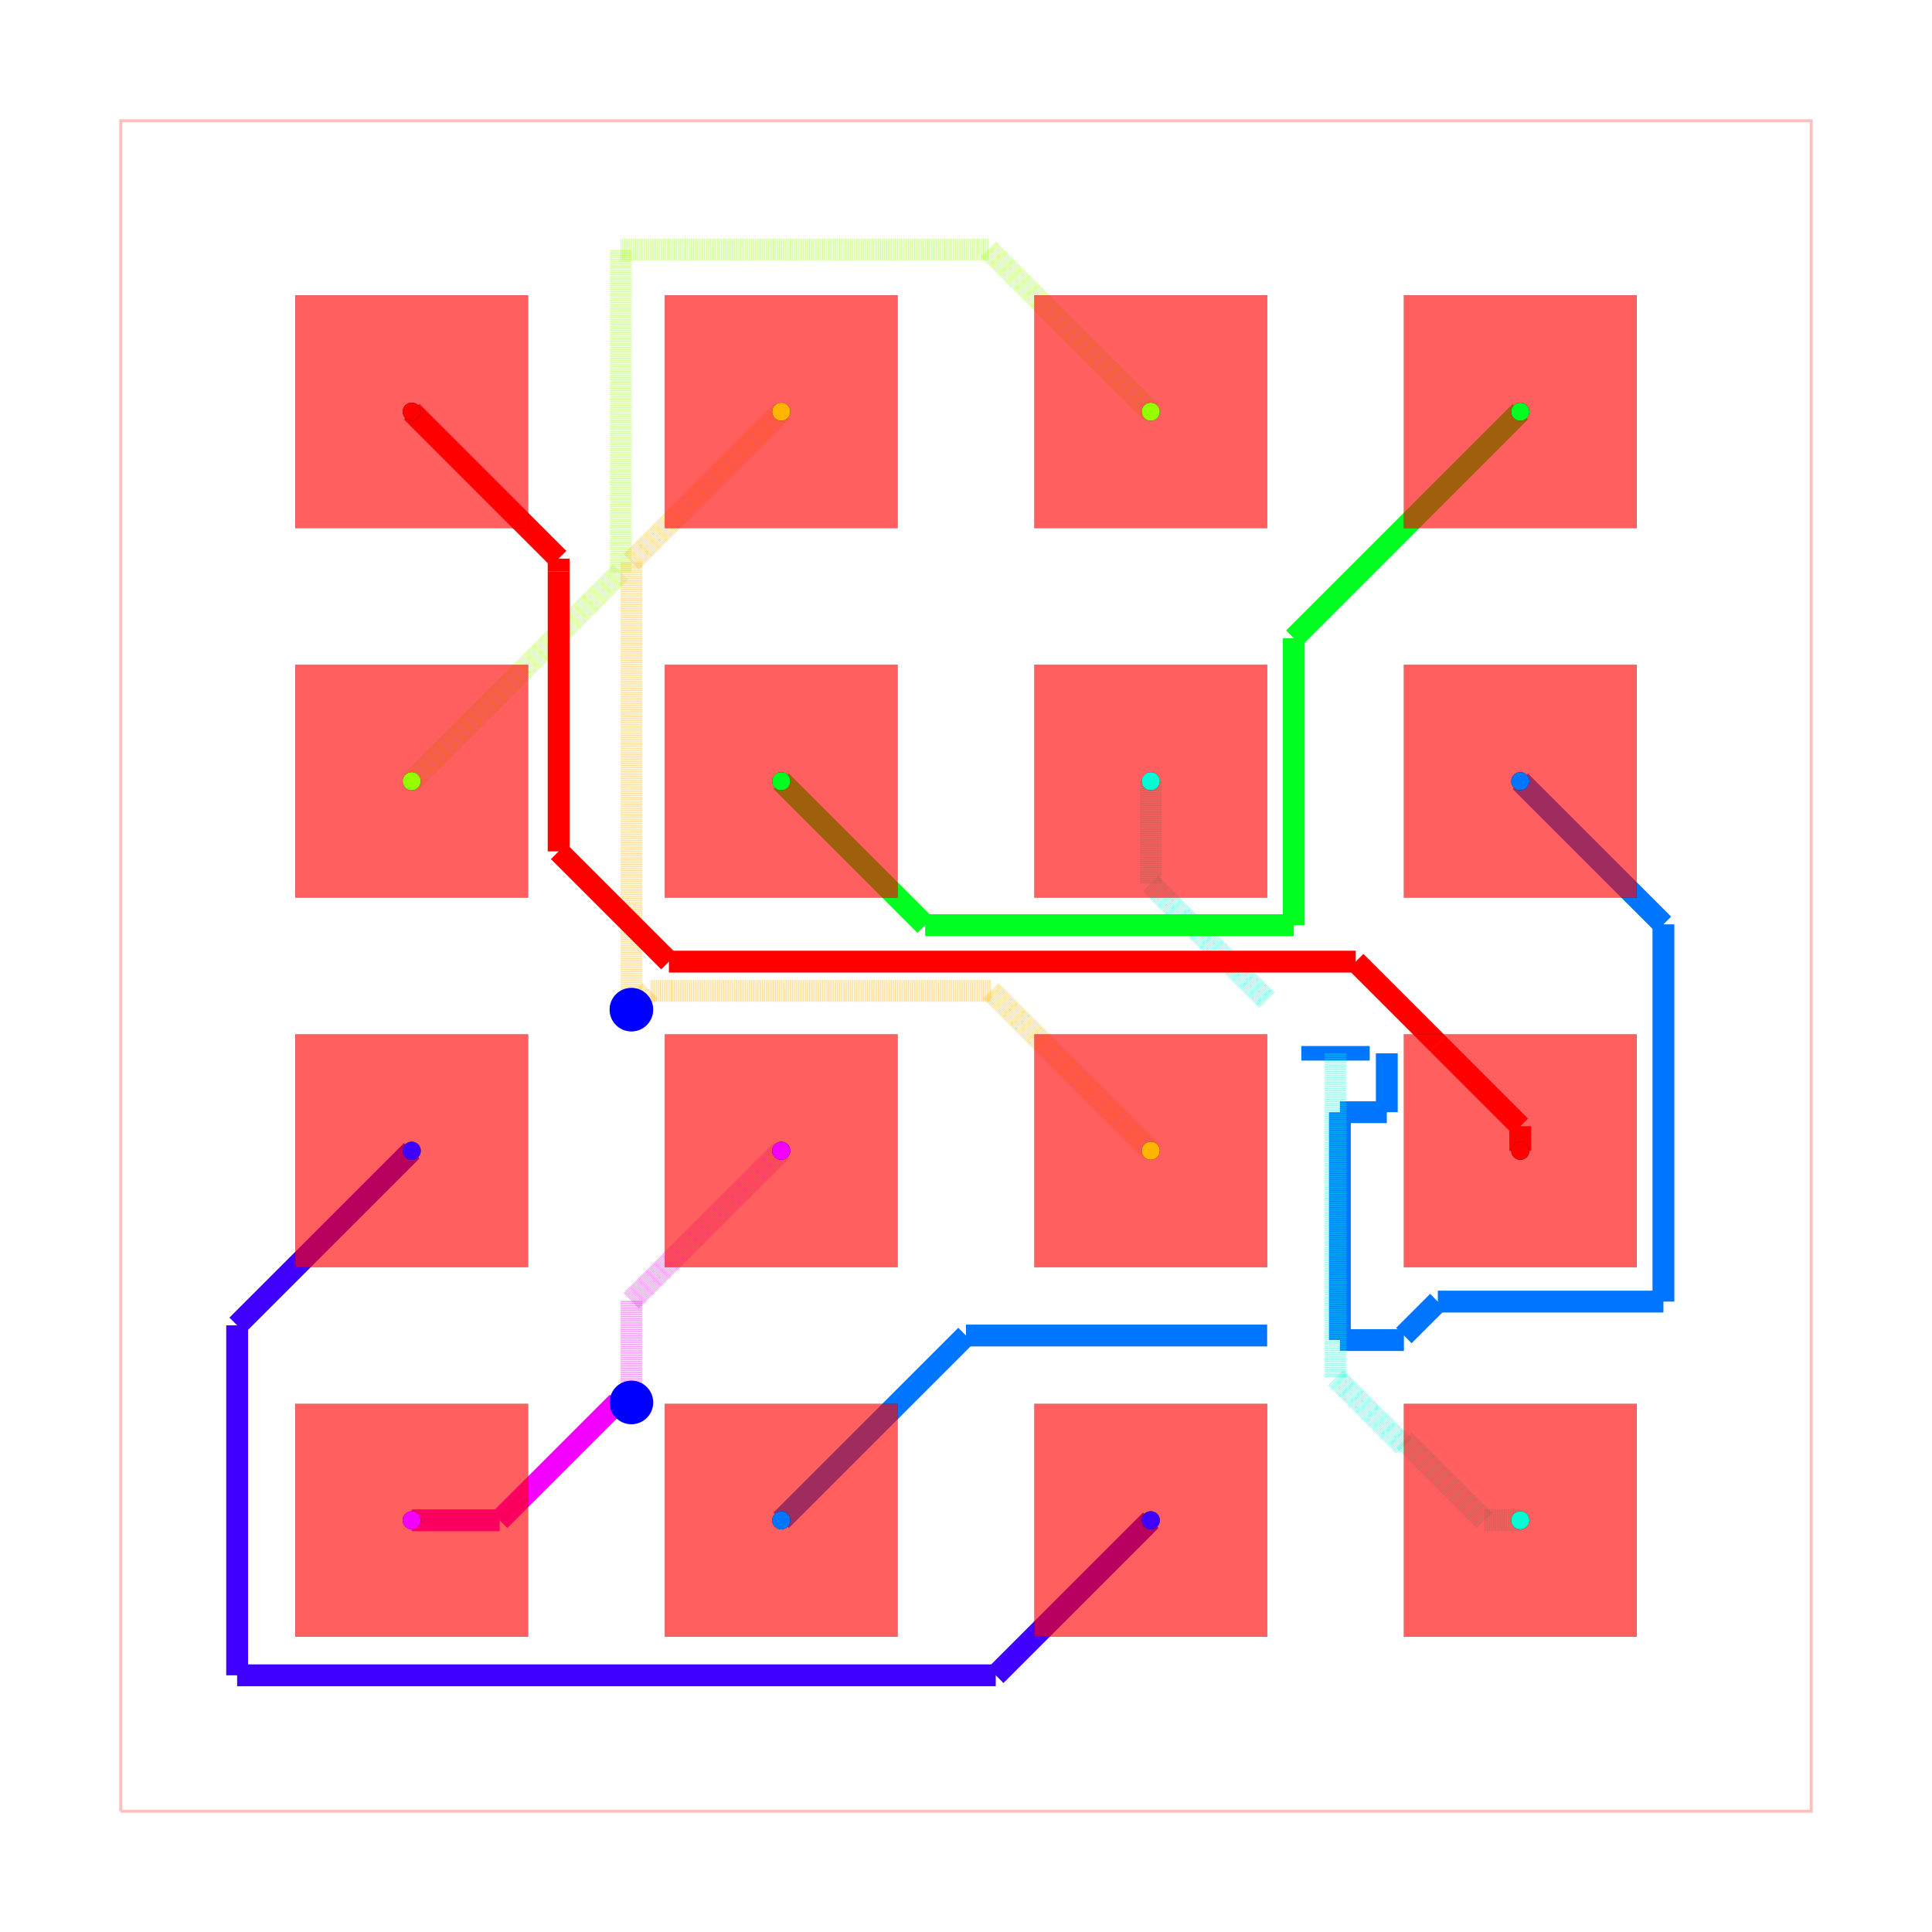
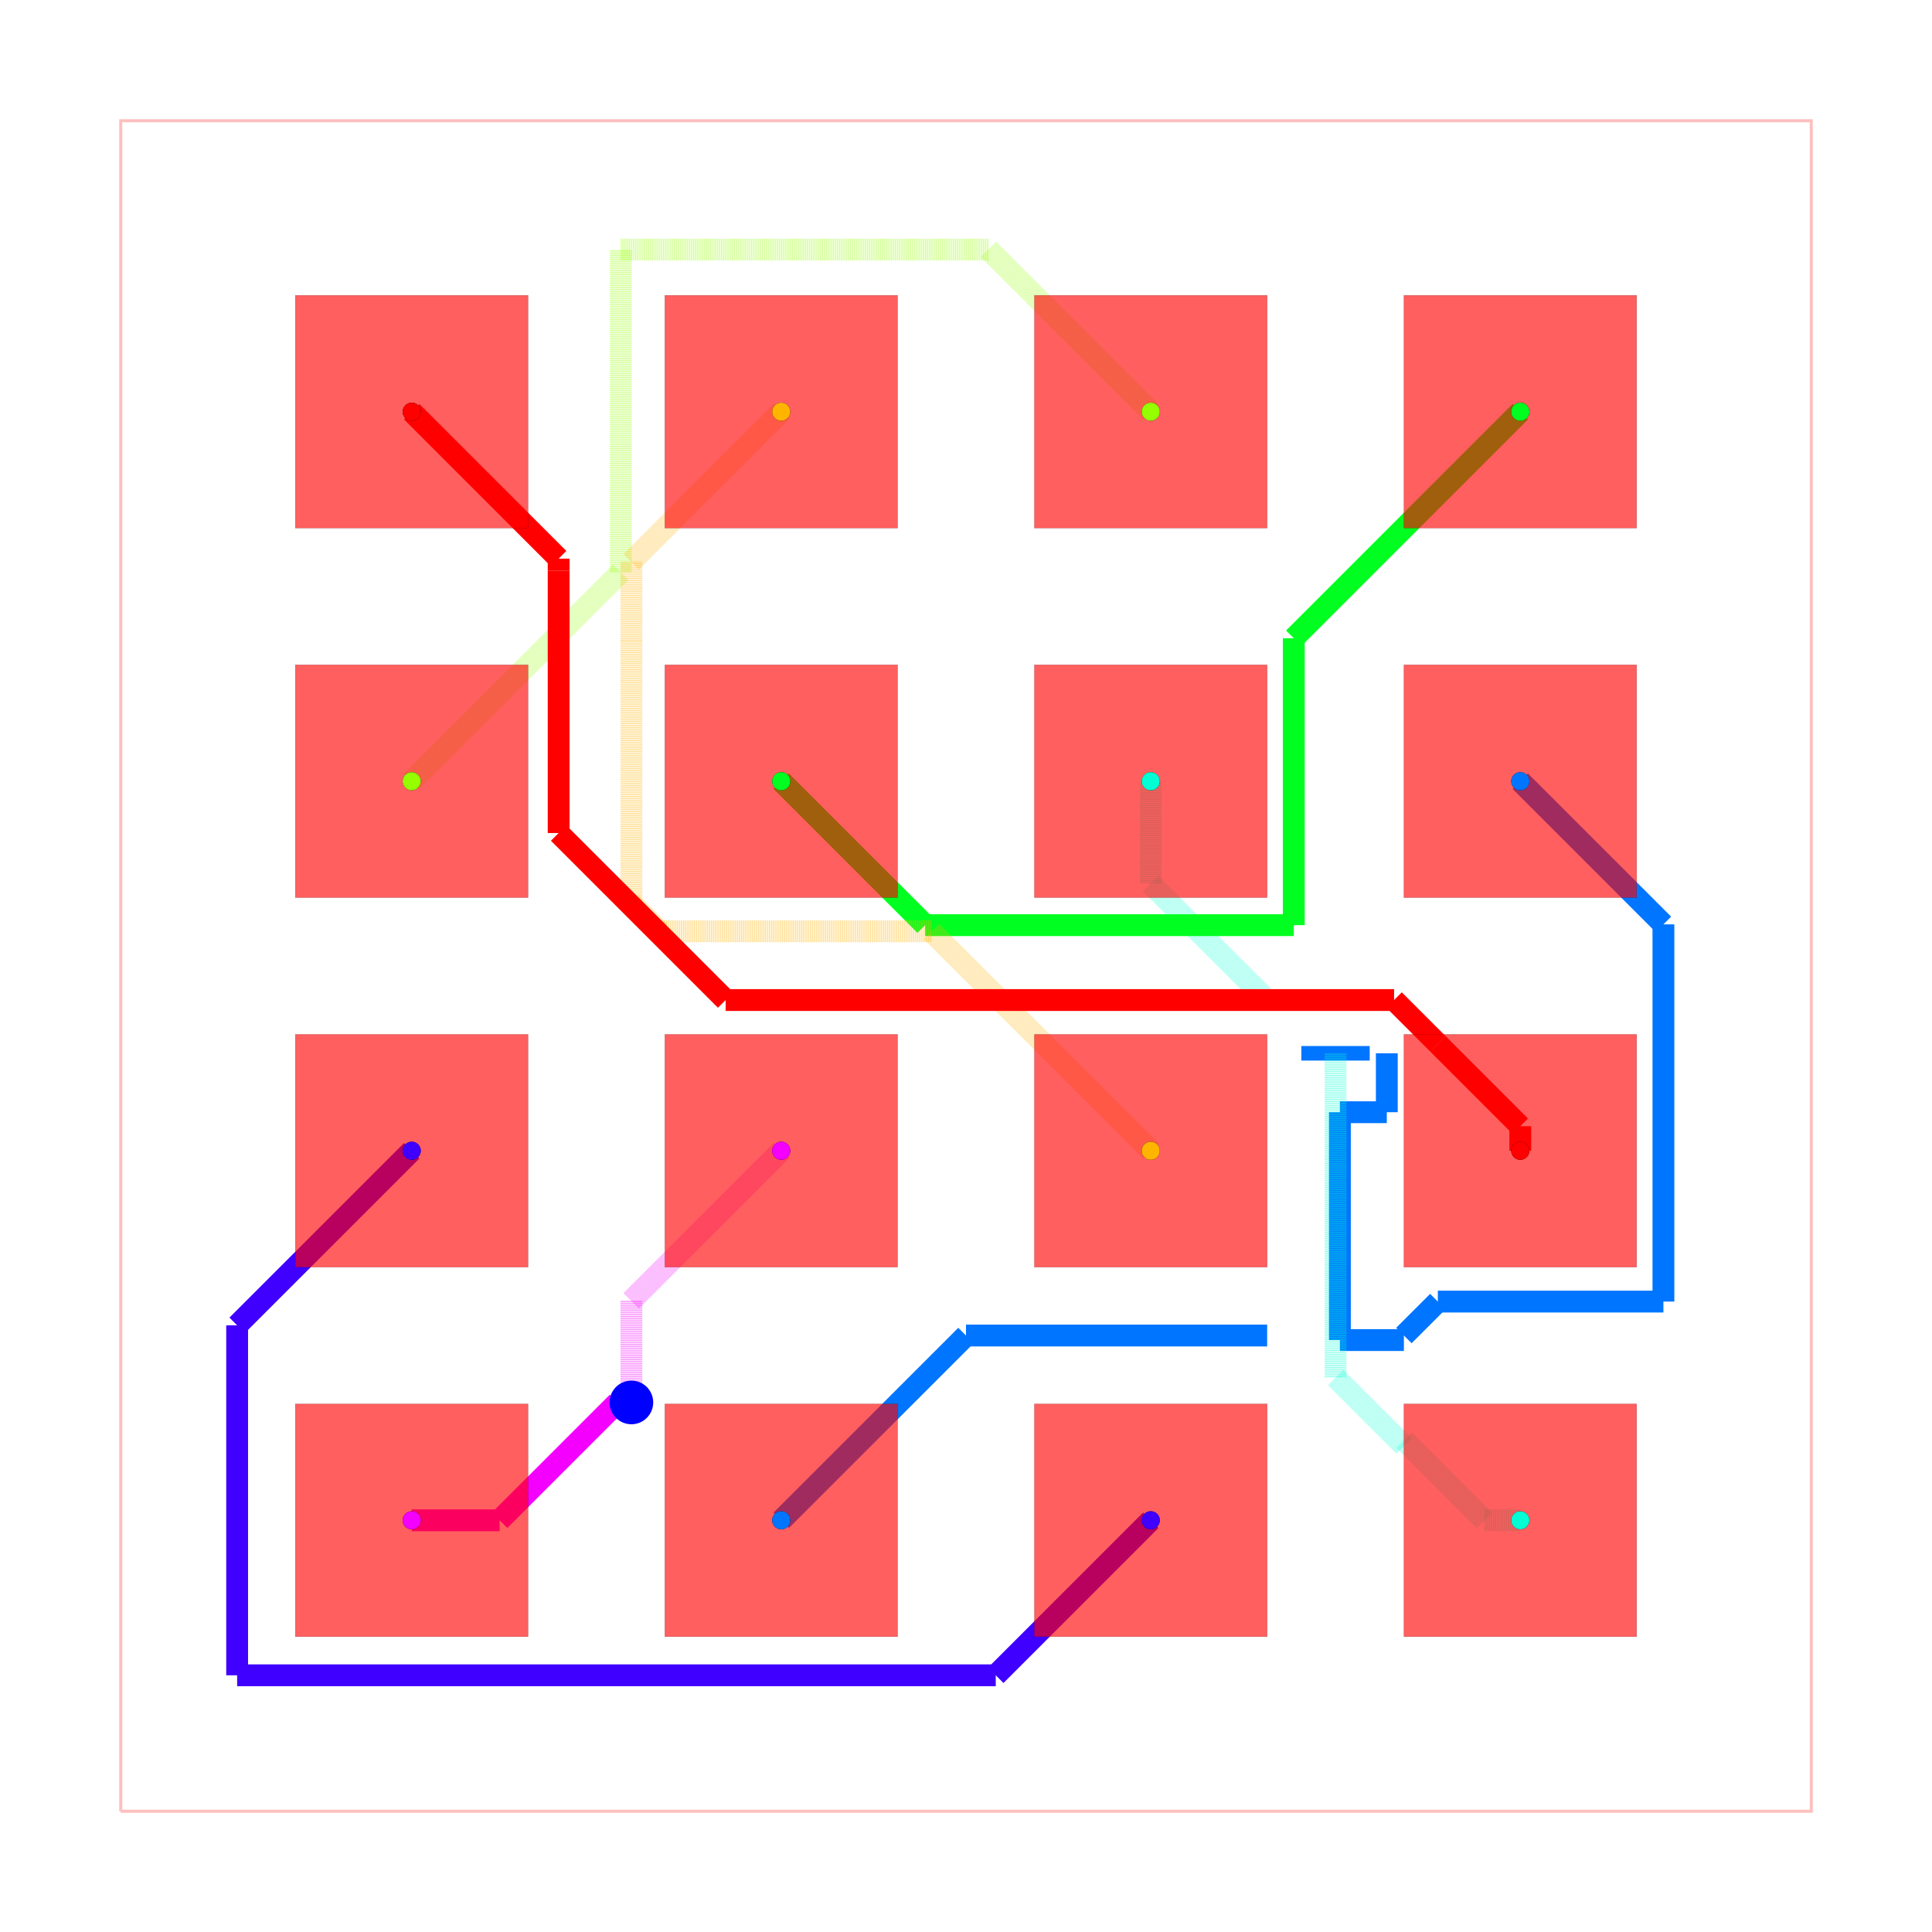
<svg xmlns="http://www.w3.org/2000/svg" width="640" height="640" viewBox="0 0 640 640">
  <rect width="100%" height="100%" fill="white" />
  <g>
    <polyline data-points="-5.8100000000000005,-5.8100000000000005 5.8100000000000005,-5.8100000000000005 5.8100000000000005,5.8100000000000005 -5.8100000000000005,5.8100000000000005 -5.8100000000000005,-5.8100000000000005" data-type="line" data-label="" points="40,600 600,600 600,40 40,40 40,600" fill="none" stroke="rgba(255,0,0,0.25)" stroke-width="1px" />
  </g>
  <g>
    <polyline data-points="-3.81,-3.81 -3.2056911830672306,-3.81" data-type="line" data-label="" points="136.386,503.614 165.509,503.614" fill="none" stroke="hsl(297.5, 100%, 50%)" stroke-width="7.229" />
  </g>
  <g>
    <polyline data-points="-3.2056911830672306,-3.81 -2.3956911830672314,-3.000000000000001" data-type="line" data-label="" points="165.509,503.614 204.545,464.578" fill="none" stroke="hsl(297.5, 100%, 50%)" stroke-width="7.229" />
  </g>
  <g>
    <polyline data-points="-2.3956911830672314,-3.000000000000001 -2.3000000000000003,-3.000000000000001" data-type="line" data-label="" points="204.545,464.578 209.157,464.578" fill="none" stroke="hsl(297.5, 100%, 50%)" stroke-width="7.229" />
  </g>
  <g>
    <polyline data-points="-2.3000000000000003,-3.000000000000001 -2.3000000000000003,-3.000000000000001" data-type="line" data-label="" points="209.157,464.578 209.157,464.578" fill="none" stroke="hsl(297.5, 100%, 50%)" stroke-width="7.229" />
  </g>
  <g>
    <polyline data-points="-2.3000000000000003,-3.000000000000001 -2.3000000000000003,-2.3000000000000003" data-type="line" data-label="" points="209.157,464.578 209.157,430.843" fill="none" stroke="rgba(242,0,255,0.5)" stroke-width="7.229" stroke-dasharray="0.2 0.2" />
  </g>
  <g>
    <polyline data-points="-2.3000000000000003,-2.3000000000000003 -1.27,-1.27" data-type="line" data-label="" points="209.157,430.843 258.795,381.205" fill="none" stroke="rgba(242,0,255,0.5)" stroke-width="7.229" stroke-dasharray="0.2 0.2" />
  </g>
  <g>
    <polyline data-points="1.27,-3.81 0.20449749721303156,-4.8755025027869685" data-type="line" data-label="" points="381.205,503.614 329.855,554.964" fill="none" stroke="hsl(255, 100%, 50%)" stroke-width="7.229" />
  </g>
  <g>
    <polyline data-points="0.20449749721303156,-4.8755025027869685 -5.01,-4.8755025027869685" data-type="line" data-label="" points="329.855,554.964 78.554,554.964" fill="none" stroke="hsl(255, 100%, 50%)" stroke-width="7.229" />
  </g>
  <g>
    <polyline data-points="-5.01,-4.8755025027869685 -5.01,-2.4699999999999998" data-type="line" data-label="" points="78.554,554.964 78.554,439.036" fill="none" stroke="hsl(255, 100%, 50%)" stroke-width="7.229" />
  </g>
  <g>
    <polyline data-points="-5.01,-2.4699999999999998 -3.81,-1.27" data-type="line" data-label="" points="78.554,439.036 136.386,381.205" fill="none" stroke="hsl(255, 100%, 50%)" stroke-width="7.229" />
  </g>
  <g>
    <polyline data-points="2.775,-0.6 2.305,-0.6" data-type="line" data-label="" points="453.735,348.916 431.084,348.916" fill="none" stroke="hsl(212.5, 100%, 50%)" stroke-width="4.819" />
  </g>
  <g>
    <polyline data-points="2.305,-0.6 2.305,-0.6" data-type="line" data-label="" points="431.084,348.916 431.084,348.916" fill="none" stroke="hsl(212.5, 100%, 50%)" stroke-width="4.819" />
  </g>
  <g>
    <polyline data-points="3.0100000000000002,-2.57125 2.57,-2.57125" data-type="line" data-label="" points="465.06,443.916 443.855,443.916" fill="none" stroke="hsl(212.5, 100%, 50%)" stroke-width="7.229" />
  </g>
  <g>
    <polyline data-points="2.57,-2.57125 2.57,-1.005" data-type="line" data-label="" points="443.855,443.916 443.855,368.434" fill="none" stroke="hsl(212.5, 100%, 50%)" stroke-width="7.229" />
  </g>
  <g>
    <polyline data-points="2.57,-1.005 2.8925,-1.005" data-type="line" data-label="" points="443.855,368.434 459.398,368.434" fill="none" stroke="hsl(212.5, 100%, 50%)" stroke-width="7.229" />
  </g>
  <g>
    <polyline data-points="2.8925,-1.005 2.8925,-0.6000000000000002" data-type="line" data-label="" points="459.398,368.434 459.398,348.916" fill="none" stroke="hsl(212.5, 100%, 50%)" stroke-width="7.229" />
  </g>
  <g>
    <polyline data-points="3.81,1.27 4.793808095952022,0.28619190404797834" data-type="line" data-label="" points="503.614,258.795 551.027,306.208" fill="none" stroke="hsl(212.5, 100%, 50%)" stroke-width="7.229" />
  </g>
  <g>
    <polyline data-points="4.793808095952022,0.28619190404797834 4.793808095952022,-2.3067417719318812" data-type="line" data-label="" points="551.027,306.208 551.027,431.168" fill="none" stroke="hsl(212.5, 100%, 50%)" stroke-width="7.229" />
  </g>
  <g>
    <polyline data-points="4.793808095952022,-2.3067417719318812 3.2432582280681186,-2.3067417719318812" data-type="line" data-label="" points="551.027,431.168 476.302,431.168" fill="none" stroke="hsl(212.5, 100%, 50%)" stroke-width="7.229" />
  </g>
  <g>
    <polyline data-points="3.2432582280681186,-2.3067417719318812 3.01,-2.54" data-type="line" data-label="" points="476.302,431.168 465.06,442.41" fill="none" stroke="hsl(212.5, 100%, 50%)" stroke-width="7.229" />
  </g>
  <g>
    <polyline data-points="-1.27,-3.81 0,-2.54" data-type="line" data-label="" points="258.795,503.614 320,442.41" fill="none" stroke="hsl(212.5, 100%, 50%)" stroke-width="7.229" />
  </g>
  <g>
    <polyline data-points="0,-2.54 2.07,-2.54" data-type="line" data-label="" points="320,442.41 419.759,442.41" fill="none" stroke="hsl(212.5, 100%, 50%)" stroke-width="7.229" />
  </g>
  <g>
    <polyline data-points="3.0100000000000002,-3.2975000000000003 2.5400000000000005,-2.8275000000000006" data-type="line" data-label="" points="465.06,478.916 442.41,456.265" fill="none" stroke="rgba(0,255,213,0.5)" stroke-width="7.229" stroke-dasharray="0.2 0.2" />
  </g>
  <g>
    <polyline data-points="2.5400000000000005,-2.8275000000000006 2.5400000000000005,-0.6000000000000002" data-type="line" data-label="" points="442.41,456.265 442.41,348.916" fill="none" stroke="rgba(0,255,213,0.5)" stroke-width="7.229" stroke-dasharray="0.2 0.2" />
  </g>
  <g>
    <polyline data-points="1.27,1.27 1.27,0.5650000000000002" data-type="line" data-label="" points="381.205,258.795 381.205,292.771" fill="none" stroke="rgba(0,255,213,0.5)" stroke-width="7.229" stroke-dasharray="0.2 0.2" />
  </g>
  <g>
    <polyline data-points="1.27,0.5650000000000002 2.0700000000000003,-0.23500000000000007" data-type="line" data-label="" points="381.205,292.771 419.759,331.325" fill="none" stroke="rgba(0,255,213,0.5)" stroke-width="7.229" stroke-dasharray="0.2 0.2" />
  </g>
  <g>
    <polyline data-points="3.81,-3.81 3.5624999999999996,-3.81" data-type="line" data-label="" points="503.614,503.614 491.687,503.614" fill="none" stroke="rgba(0,255,213,0.5)" stroke-width="7.229" stroke-dasharray="0.2 0.2" />
  </g>
  <g>
    <polyline data-points="3.5624999999999996,-3.81 3.01,-3.2575000000000003" data-type="line" data-label="" points="491.687,503.614 465.06,476.988" fill="none" stroke="rgba(0,255,213,0.5)" stroke-width="7.229" stroke-dasharray="0.2 0.2" />
  </g>
  <g>
    <polyline data-points="-1.27,1.27 -0.28069610614766827,0.28069610614766827" data-type="line" data-label="" points="258.795,258.795 306.472,306.472" fill="none" stroke="hsl(127.5, 100%, 50%)" stroke-width="7.229" />
  </g>
  <g>
    <polyline data-points="-0.28069610614766827,0.28069610614766827 2.253026517273913,0.28069610614766827" data-type="line" data-label="" points="306.472,306.472 428.58,306.472" fill="none" stroke="hsl(127.5, 100%, 50%)" stroke-width="7.229" />
  </g>
  <g>
    <polyline data-points="2.253026517273913,0.28069610614766827 2.253026517273913,2.253026517273913" data-type="line" data-label="" points="428.58,306.472 428.58,211.42" fill="none" stroke="hsl(127.5, 100%, 50%)" stroke-width="7.229" />
  </g>
  <g>
    <polyline data-points="2.253026517273913,2.253026517273913 3.81,3.81" data-type="line" data-label="" points="428.58,211.42 503.614,136.386" fill="none" stroke="hsl(127.5, 100%, 50%)" stroke-width="7.229" />
  </g>
  <g>
    <polyline data-points="-3.81,1.27 -2.3728056121497207,2.7071943878502793" data-type="line" data-label="" points="136.386,258.795 205.648,189.533" fill="none" stroke="rgba(149,255,0,0.5)" stroke-width="7.229" stroke-dasharray="0.2 0.2" />
  </g>
  <g>
    <polyline data-points="-2.3728056121497207,2.7071943878502793 -2.3728056121497207,4.924594709888527" data-type="line" data-label="" points="205.648,189.533 205.648,82.67" fill="none" stroke="rgba(149,255,0,0.5)" stroke-width="7.229" stroke-dasharray="0.2 0.2" />
  </g>
  <g>
    <polyline data-points="-2.3728056121497207,4.924594709888527 0.15540529011147264,4.924594709888527" data-type="line" data-label="" points="205.648,82.67 327.489,82.67" fill="none" stroke="rgba(149,255,0,0.5)" stroke-width="7.229" stroke-dasharray="0.2 0.2" />
  </g>
  <g>
    <polyline data-points="0.15540529011147264,4.924594709888527 1.27,3.81" data-type="line" data-label="" points="327.489,82.67 381.205,136.386" fill="none" stroke="rgba(149,255,0,0.5)" stroke-width="7.229" stroke-dasharray="0.2 0.2" />
  </g>
  <g>
-     <polyline data-points="1.27,-1.27 0.17084436520946156,-0.17084436520946156" data-type="line" data-label="" points="381.205,381.205 328.233,328.233" fill="none" stroke="rgba(255,179,0,0.5)" stroke-width="7.229" stroke-dasharray="0.2 0.2" />
-   </g>
-   <g>
-     <polyline data-points="0.17084436520946156,-0.17084436520946156 -2.0246210732631584,-0.1708443652094615" data-type="line" data-label="" points="328.233,328.233 222.428,328.233" fill="none" stroke="rgba(255,179,0,0.5)" stroke-width="7.229" stroke-dasharray="0.2 0.2" />
-   </g>
-   <g>
-     <polyline data-points="-2.0246210732631584,-0.1708443652094615 -2.1708443652094616,-0.1708443652094615" data-type="line" data-label="" points="222.428,328.233 215.381,328.233" fill="none" stroke="rgba(255,179,0,0.5)" stroke-width="7.229" stroke-dasharray="0.2 0.2" />
-   </g>
-   <g>
-     <polyline data-points="-2.1708443652094616,-0.1708443652094615 -2.3000000000000003,-0.3000000000000001" data-type="line" data-label="" points="215.381,328.233 209.157,334.458" fill="none" stroke="rgba(255,179,0,0.5)" stroke-width="7.229" stroke-dasharray="0.2 0.2" />
-   </g>
-   <g>
-     <polyline data-points="-2.3000000000000003,-0.3000000000000001 -2.3000000000000003,2.78" data-type="line" data-label="" points="209.157,334.458 209.157,186.024" fill="none" stroke="rgba(255,179,0,0.5)" stroke-width="7.229" stroke-dasharray="0.2 0.2" />
+     <polyline data-points="1.27,-1.27 -0.23843494509638408,0.23843494509638408" data-type="line" data-label="" points="381.205,381.205 308.509,308.509" fill="none" stroke="rgba(255,179,0,0.5)" stroke-width="7.229" stroke-dasharray="0.2 0.2" />
+   </g>
+   <g>
+     <polyline data-points="-0.23843494509638408,0.23843494509638408 -2.1047208623491023,0.23843494509638413" data-type="line" data-label="" points="308.509,308.509 218.568,308.509" fill="none" stroke="rgba(255,179,0,0.5)" stroke-width="7.229" stroke-dasharray="0.2 0.2" />
+   </g>
+   <g>
+     <polyline data-points="-2.1047208623491023,0.23843494509638413 -2.3000000000000003,0.4337140827472821" data-type="line" data-label="" points="218.568,308.509 209.157,299.098" fill="none" stroke="rgba(255,179,0,0.5)" stroke-width="7.229" stroke-dasharray="0.2 0.2" />
+   </g>
+   <g>
+     <polyline data-points="-2.3000000000000003,0.4337140827472821 -2.3000000000000003,2.238452719169125" data-type="line" data-label="" points="209.157,299.098 209.157,212.123" fill="none" stroke="rgba(255,179,0,0.5)" stroke-width="7.229" stroke-dasharray="0.2 0.2" />
+   </g>
+   <g>
+     <polyline data-points="-2.3000000000000003,2.238452719169125 -2.3000000000000003,2.78" data-type="line" data-label="" points="209.157,212.123 209.157,186.024" fill="none" stroke="rgba(255,179,0,0.5)" stroke-width="7.229" stroke-dasharray="0.2 0.2" />
  </g>
  <g>
    <polyline data-points="-2.3000000000000003,2.78 -1.27,3.81" data-type="line" data-label="" points="209.157,186.024 258.795,136.386" fill="none" stroke="rgba(255,179,0,0.5)" stroke-width="7.229" stroke-dasharray="0.2 0.2" />
  </g>
  <g>
    <polyline data-points="3.81,-1.27 3.81,-1.1013176907401718" data-type="line" data-label="" points="503.614,381.205 503.614,373.076" fill="none" stroke="hsl(0, 100%, 50%)" stroke-width="7.229" />
  </g>
  <g>
    <polyline data-points="3.81,-1.1013176907401718 3.243682309259828,-0.5349999999999999" data-type="line" data-label="" points="503.614,373.076 476.322,345.783" fill="none" stroke="hsl(0, 100%, 50%)" stroke-width="7.229" />
  </g>
  <g>
-     <polyline data-points="3.243682309259828,-0.5349999999999999 2.678736200516479,0.02994610874334913" data-type="line" data-label="" points="476.322,345.783 449.096,318.557" fill="none" stroke="hsl(0, 100%, 50%)" stroke-width="7.229" />
-   </g>
-   <g>
-     <polyline data-points="2.678736200516479,0.02994610874334913 -2.042087502817951,0.02994610874334913" data-type="line" data-label="" points="449.096,318.557 221.586,318.557" fill="none" stroke="hsl(0, 100%, 50%)" stroke-width="7.229" />
-   </g>
-   <g>
-     <polyline data-points="-2.042087502817951,0.02994610874334913 -2.8,0.7878586059253981" data-type="line" data-label="" points="221.586,318.557 185.06,282.031" fill="none" stroke="hsl(0, 100%, 50%)" stroke-width="7.229" />
-   </g>
-   <g>
-     <polyline data-points="-2.8,0.7878586059253981 -2.8,2.713216895014161" data-type="line" data-label="" points="185.06,282.031 185.06,189.243" fill="none" stroke="hsl(0, 100%, 50%)" stroke-width="7.229" />
-   </g>
-   <g>
-     <polyline data-points="-2.8,2.713216895014161 -2.8,2.8" data-type="line" data-label="" points="185.06,189.243 185.06,185.06" fill="none" stroke="hsl(0, 100%, 50%)" stroke-width="7.229" />
+     <polyline data-points="3.243682309259828,-0.5349999999999999 2.942595741532064,-0.23391343227223566" data-type="line" data-label="" points="476.322,345.783 461.812,331.273" fill="none" stroke="hsl(0, 100%, 50%)" stroke-width="7.229" />
+   </g>
+   <g>
+     <polyline data-points="2.942595741532064,-0.23391343227223566 -1.652140332210776,-0.23391343227223566" data-type="line" data-label="" points="461.812,331.273 240.379,331.273" fill="none" stroke="hsl(0, 100%, 50%)" stroke-width="7.229" />
+   </g>
+   <g>
+     <polyline data-points="-1.652140332210776,-0.23391343227223566 -2.8,0.9139462355169883" data-type="line" data-label="" points="240.379,331.273 185.06,275.954" fill="none" stroke="hsl(0, 100%, 50%)" stroke-width="7.229" />
+   </g>
+   <g>
+     <polyline data-points="-2.8,0.9139462355169883 -2.8,2.7160904618581836" data-type="line" data-label="" points="185.06,275.954 185.06,189.104" fill="none" stroke="hsl(0, 100%, 50%)" stroke-width="7.229" />
+   </g>
+   <g>
+     <polyline data-points="-2.8,2.7160904618581836 -2.8,2.8" data-type="line" data-label="" points="185.06,189.104 185.06,185.06" fill="none" stroke="hsl(0, 100%, 50%)" stroke-width="7.229" />
  </g>
  <g>
    <polyline data-points="-2.8,2.8 -3.81,3.81" data-type="line" data-label="" points="185.06,185.06 136.386,136.386" fill="none" stroke="hsl(0, 100%, 50%)" stroke-width="7.229" />
  </g>
  <g>
    <rect data-type="rect" data-label="top, inner1, inner2, bottom" data-x="-3.81" data-y="3.81" x="97.831" y="97.831" width="77.108" height="77.108" fill="rgba(255,0,0,0.25)" stroke="black" stroke-width="0.021" />
  </g>
  <g>
    <rect data-type="rect" data-label="top, inner1, inner2, bottom" data-x="-1.27" data-y="3.81" x="220.241" y="97.831" width="77.108" height="77.108" fill="rgba(255,0,0,0.25)" stroke="black" stroke-width="0.021" />
  </g>
  <g>
    <rect data-type="rect" data-label="top, inner1, inner2, bottom" data-x="1.27" data-y="3.81" x="342.651" y="97.831" width="77.108" height="77.108" fill="rgba(255,0,0,0.25)" stroke="black" stroke-width="0.021" />
  </g>
  <g>
    <rect data-type="rect" data-label="top, inner1, inner2, bottom" data-x="3.81" data-y="3.81" x="465.06" y="97.831" width="77.108" height="77.108" fill="rgba(255,0,0,0.25)" stroke="black" stroke-width="0.021" />
  </g>
  <g>
    <rect data-type="rect" data-label="top, inner1, inner2, bottom" data-x="-3.81" data-y="1.27" x="97.831" y="220.241" width="77.108" height="77.108" fill="rgba(255,0,0,0.25)" stroke="black" stroke-width="0.021" />
  </g>
  <g>
    <rect data-type="rect" data-label="top, inner1, inner2, bottom" data-x="-1.27" data-y="1.27" x="220.241" y="220.241" width="77.108" height="77.108" fill="rgba(255,0,0,0.25)" stroke="black" stroke-width="0.021" />
  </g>
  <g>
    <rect data-type="rect" data-label="top, inner1, inner2, bottom" data-x="1.27" data-y="1.27" x="342.651" y="220.241" width="77.108" height="77.108" fill="rgba(255,0,0,0.25)" stroke="black" stroke-width="0.021" />
  </g>
  <g>
    <rect data-type="rect" data-label="top, inner1, inner2, bottom" data-x="3.81" data-y="1.27" x="465.06" y="220.241" width="77.108" height="77.108" fill="rgba(255,0,0,0.25)" stroke="black" stroke-width="0.021" />
  </g>
  <g>
    <rect data-type="rect" data-label="top, inner1, inner2, bottom" data-x="-3.81" data-y="-1.27" x="97.831" y="342.651" width="77.108" height="77.108" fill="rgba(255,0,0,0.25)" stroke="black" stroke-width="0.021" />
  </g>
  <g>
    <rect data-type="rect" data-label="top, inner1, inner2, bottom" data-x="-1.27" data-y="-1.27" x="220.241" y="342.651" width="77.108" height="77.108" fill="rgba(255,0,0,0.25)" stroke="black" stroke-width="0.021" />
  </g>
  <g>
    <rect data-type="rect" data-label="top, inner1, inner2, bottom" data-x="1.27" data-y="-1.27" x="342.651" y="342.651" width="77.108" height="77.108" fill="rgba(255,0,0,0.25)" stroke="black" stroke-width="0.021" />
  </g>
  <g>
    <rect data-type="rect" data-label="top, inner1, inner2, bottom" data-x="3.81" data-y="-1.27" x="465.06" y="342.651" width="77.108" height="77.108" fill="rgba(255,0,0,0.25)" stroke="black" stroke-width="0.021" />
  </g>
  <g>
    <rect data-type="rect" data-label="top, inner1, inner2, bottom" data-x="-3.81" data-y="-3.81" x="97.831" y="465.06" width="77.108" height="77.108" fill="rgba(255,0,0,0.25)" stroke="black" stroke-width="0.021" />
  </g>
  <g>
    <rect data-type="rect" data-label="top, inner1, inner2, bottom" data-x="-1.27" data-y="-3.81" x="220.241" y="465.06" width="77.108" height="77.108" fill="rgba(255,0,0,0.25)" stroke="black" stroke-width="0.021" />
  </g>
  <g>
    <rect data-type="rect" data-label="top, inner1, inner2, bottom" data-x="1.27" data-y="-3.81" x="342.651" y="465.06" width="77.108" height="77.108" fill="rgba(255,0,0,0.25)" stroke="black" stroke-width="0.021" />
  </g>
  <g>
    <rect data-type="rect" data-label="top, inner1, inner2, bottom" data-x="3.81" data-y="-3.81" x="465.06" y="465.06" width="77.108" height="77.108" fill="rgba(255,0,0,0.25)" stroke="black" stroke-width="0.021" />
  </g>
  <g>
    <rect data-type="rect" data-label="" data-x="-3.81" data-y="3.81" x="97.831" y="97.831" width="77.108" height="77.108" fill="rgba(255,0,0,0.5)" stroke="black" stroke-width="0.021" />
  </g>
  <g>
    <rect data-type="rect" data-label="" data-x="-1.27" data-y="3.81" x="220.241" y="97.831" width="77.108" height="77.108" fill="rgba(255,0,0,0.5)" stroke="black" stroke-width="0.021" />
  </g>
  <g>
    <rect data-type="rect" data-label="" data-x="1.27" data-y="3.81" x="342.651" y="97.831" width="77.108" height="77.108" fill="rgba(255,0,0,0.5)" stroke="black" stroke-width="0.021" />
  </g>
  <g>
    <rect data-type="rect" data-label="" data-x="3.81" data-y="3.81" x="465.06" y="97.831" width="77.108" height="77.108" fill="rgba(255,0,0,0.5)" stroke="black" stroke-width="0.021" />
  </g>
  <g>
    <rect data-type="rect" data-label="" data-x="-3.81" data-y="1.27" x="97.831" y="220.241" width="77.108" height="77.108" fill="rgba(255,0,0,0.5)" stroke="black" stroke-width="0.021" />
  </g>
  <g>
    <rect data-type="rect" data-label="" data-x="-1.27" data-y="1.27" x="220.241" y="220.241" width="77.108" height="77.108" fill="rgba(255,0,0,0.5)" stroke="black" stroke-width="0.021" />
  </g>
  <g>
    <rect data-type="rect" data-label="" data-x="1.27" data-y="1.27" x="342.651" y="220.241" width="77.108" height="77.108" fill="rgba(255,0,0,0.5)" stroke="black" stroke-width="0.021" />
  </g>
  <g>
    <rect data-type="rect" data-label="" data-x="3.81" data-y="1.27" x="465.06" y="220.241" width="77.108" height="77.108" fill="rgba(255,0,0,0.5)" stroke="black" stroke-width="0.021" />
  </g>
  <g>
    <rect data-type="rect" data-label="" data-x="-3.81" data-y="-1.27" x="97.831" y="342.651" width="77.108" height="77.108" fill="rgba(255,0,0,0.5)" stroke="black" stroke-width="0.021" />
  </g>
  <g>
    <rect data-type="rect" data-label="" data-x="-1.27" data-y="-1.27" x="220.241" y="342.651" width="77.108" height="77.108" fill="rgba(255,0,0,0.5)" stroke="black" stroke-width="0.021" />
  </g>
  <g>
    <rect data-type="rect" data-label="" data-x="1.27" data-y="-1.27" x="342.651" y="342.651" width="77.108" height="77.108" fill="rgba(255,0,0,0.5)" stroke="black" stroke-width="0.021" />
  </g>
  <g>
    <rect data-type="rect" data-label="" data-x="3.81" data-y="-1.27" x="465.06" y="342.651" width="77.108" height="77.108" fill="rgba(255,0,0,0.5)" stroke="black" stroke-width="0.021" />
  </g>
  <g>
    <rect data-type="rect" data-label="" data-x="-3.81" data-y="-3.81" x="97.831" y="465.06" width="77.108" height="77.108" fill="rgba(255,0,0,0.5)" stroke="black" stroke-width="0.021" />
  </g>
  <g>
    <rect data-type="rect" data-label="" data-x="-1.27" data-y="-3.81" x="220.241" y="465.06" width="77.108" height="77.108" fill="rgba(255,0,0,0.5)" stroke="black" stroke-width="0.021" />
  </g>
  <g>
    <rect data-type="rect" data-label="" data-x="1.27" data-y="-3.81" x="342.651" y="465.06" width="77.108" height="77.108" fill="rgba(255,0,0,0.5)" stroke="black" stroke-width="0.021" />
  </g>
  <g>
    <rect data-type="rect" data-label="" data-x="3.81" data-y="-3.81" x="465.06" y="465.06" width="77.108" height="77.108" fill="rgba(255,0,0,0.5)" stroke="black" stroke-width="0.021" />
  </g>
  <circle data-type="circle" data-label="" data-x="-2.3000000000000003" data-y="-3.000000000000001" cx="209.157" cy="464.578" r="7.229" fill="blue" stroke="none" stroke-width="0.021" />
-   <circle data-type="circle" data-label="" data-x="-2.3000000000000003" data-y="-0.3000000000000001" cx="209.157" cy="334.458" r="7.229" fill="blue" stroke="none" stroke-width="0.021" />
  <g>
    <circle data-type="point" data-label="source_net_0 pcb_port_0" data-x="-3.81" data-y="3.81" cx="136.386" cy="136.386" r="3" fill="black" />
  </g>
  <g>
    <circle data-type="point" data-label="source_net_0 pcb_port_11" data-x="3.81" data-y="-1.27" cx="503.614" cy="381.205" r="3" fill="black" />
  </g>
  <g>
    <circle data-type="point" data-label="source_net_1 pcb_port_1" data-x="-1.27" data-y="3.81" cx="258.795" cy="136.386" r="3" fill="black" />
  </g>
  <g>
    <circle data-type="point" data-label="source_net_1 pcb_port_10" data-x="1.27" data-y="-1.27" cx="381.205" cy="381.205" r="3" fill="black" />
  </g>
  <g>
    <circle data-type="point" data-label="source_net_2 pcb_port_2" data-x="1.27" data-y="3.81" cx="381.205" cy="136.386" r="3" fill="black" />
  </g>
  <g>
    <circle data-type="point" data-label="source_net_2 pcb_port_4" data-x="-3.81" data-y="1.27" cx="136.386" cy="258.795" r="3" fill="black" />
  </g>
  <g>
    <circle data-type="point" data-label="source_net_3 pcb_port_3" data-x="3.81" data-y="3.81" cx="503.614" cy="136.386" r="3" fill="black" />
  </g>
  <g>
    <circle data-type="point" data-label="source_net_3 pcb_port_5" data-x="-1.27" data-y="1.27" cx="258.795" cy="258.795" r="3" fill="black" />
  </g>
  <g>
    <circle data-type="point" data-label="source_net_4 pcb_port_6" data-x="1.27" data-y="1.27" cx="381.205" cy="258.795" r="3" fill="black" />
  </g>
  <g>
    <circle data-type="point" data-label="source_net_4 pcb_port_15" data-x="3.81" data-y="-3.81" cx="503.614" cy="503.614" r="3" fill="black" />
  </g>
  <g>
    <circle data-type="point" data-label="source_net_5 pcb_port_7" data-x="3.81" data-y="1.27" cx="503.614" cy="258.795" r="3" fill="black" />
  </g>
  <g>
    <circle data-type="point" data-label="source_net_5 pcb_port_13" data-x="-1.27" data-y="-3.81" cx="258.795" cy="503.614" r="3" fill="black" />
  </g>
  <g>
    <circle data-type="point" data-label="source_net_6 pcb_port_8" data-x="-3.81" data-y="-1.27" cx="136.386" cy="381.205" r="3" fill="black" />
  </g>
  <g>
    <circle data-type="point" data-label="source_net_6 pcb_port_14" data-x="1.27" data-y="-3.81" cx="381.205" cy="503.614" r="3" fill="black" />
  </g>
  <g>
    <circle data-type="point" data-label="source_net_7 pcb_port_9" data-x="-1.27" data-y="-1.27" cx="258.795" cy="381.205" r="3" fill="black" />
  </g>
  <g>
    <circle data-type="point" data-label="source_net_7 pcb_port_12" data-x="-3.81" data-y="-3.81" cx="136.386" cy="503.614" r="3" fill="black" />
  </g>
  <g>
    <circle data-type="point" data-label="source_net_0 source_net_0 top,inner1,inner2,bottom" data-x="-3.81" data-y="3.81" cx="136.386" cy="136.386" r="3" fill="hsl(0, 100%, 50%)" />
  </g>
  <g>
    <circle data-type="point" data-label="source_net_0 source_net_0 top,inner1,inner2,bottom" data-x="3.81" data-y="-1.27" cx="503.614" cy="381.205" r="3" fill="hsl(0, 100%, 50%)" />
  </g>
  <g>
    <circle data-type="point" data-label="source_net_1 source_net_1 top,inner1,inner2,bottom" data-x="-1.27" data-y="3.81" cx="258.795" cy="136.386" r="3" fill="hsl(42.5, 100%, 50%)" />
  </g>
  <g>
    <circle data-type="point" data-label="source_net_1 source_net_1 top,inner1,inner2,bottom" data-x="1.27" data-y="-1.27" cx="381.205" cy="381.205" r="3" fill="hsl(42.5, 100%, 50%)" />
  </g>
  <g>
    <circle data-type="point" data-label="source_net_2 source_net_2 top,inner1,inner2,bottom" data-x="1.27" data-y="3.81" cx="381.205" cy="136.386" r="3" fill="hsl(85, 100%, 50%)" />
  </g>
  <g>
    <circle data-type="point" data-label="source_net_2 source_net_2 top,inner1,inner2,bottom" data-x="-3.81" data-y="1.27" cx="136.386" cy="258.795" r="3" fill="hsl(85, 100%, 50%)" />
  </g>
  <g>
    <circle data-type="point" data-label="source_net_3 source_net_3 top,inner1,inner2,bottom" data-x="3.81" data-y="3.81" cx="503.614" cy="136.386" r="3" fill="hsl(127.5, 100%, 50%)" />
  </g>
  <g>
    <circle data-type="point" data-label="source_net_3 source_net_3 top,inner1,inner2,bottom" data-x="-1.27" data-y="1.27" cx="258.795" cy="258.795" r="3" fill="hsl(127.5, 100%, 50%)" />
  </g>
  <g>
    <circle data-type="point" data-label="source_net_4 source_net_4 top,inner1,inner2,bottom" data-x="1.27" data-y="1.27" cx="381.205" cy="258.795" r="3" fill="hsl(170, 100%, 50%)" />
  </g>
  <g>
    <circle data-type="point" data-label="source_net_4 source_net_4 top,inner1,inner2,bottom" data-x="3.81" data-y="-3.81" cx="503.614" cy="503.614" r="3" fill="hsl(170, 100%, 50%)" />
  </g>
  <g>
    <circle data-type="point" data-label="source_net_5 source_net_5 top,inner1,inner2,bottom" data-x="3.81" data-y="1.27" cx="503.614" cy="258.795" r="3" fill="hsl(212.5, 100%, 50%)" />
  </g>
  <g>
    <circle data-type="point" data-label="source_net_5 source_net_5 top,inner1,inner2,bottom" data-x="-1.27" data-y="-3.81" cx="258.795" cy="503.614" r="3" fill="hsl(212.5, 100%, 50%)" />
  </g>
  <g>
    <circle data-type="point" data-label="source_net_6 source_net_6 top,inner1,inner2,bottom" data-x="-3.81" data-y="-1.27" cx="136.386" cy="381.205" r="3" fill="hsl(255, 100%, 50%)" />
  </g>
  <g>
    <circle data-type="point" data-label="source_net_6 source_net_6 top,inner1,inner2,bottom" data-x="1.27" data-y="-3.81" cx="381.205" cy="503.614" r="3" fill="hsl(255, 100%, 50%)" />
  </g>
  <g>
    <circle data-type="point" data-label="source_net_7 source_net_7 top,inner1,inner2,bottom" data-x="-1.27" data-y="-1.27" cx="258.795" cy="381.205" r="3" fill="hsl(297.5, 100%, 50%)" />
  </g>
  <g>
    <circle data-type="point" data-label="source_net_7 source_net_7 top,inner1,inner2,bottom" data-x="-3.81" data-y="-3.81" cx="136.386" cy="503.614" r="3" fill="hsl(297.5, 100%, 50%)" />
  </g>
  <g id="crosshair" style="display: none">
    <line id="crosshair-h" y1="0" y2="640" stroke="#666" stroke-width="0.5" />
    <line id="crosshair-v" x1="0" x2="640" stroke="#666" stroke-width="0.5" />
    <text id="coordinates" font-family="monospace" font-size="12" fill="#666" />
  </g>
</svg>
